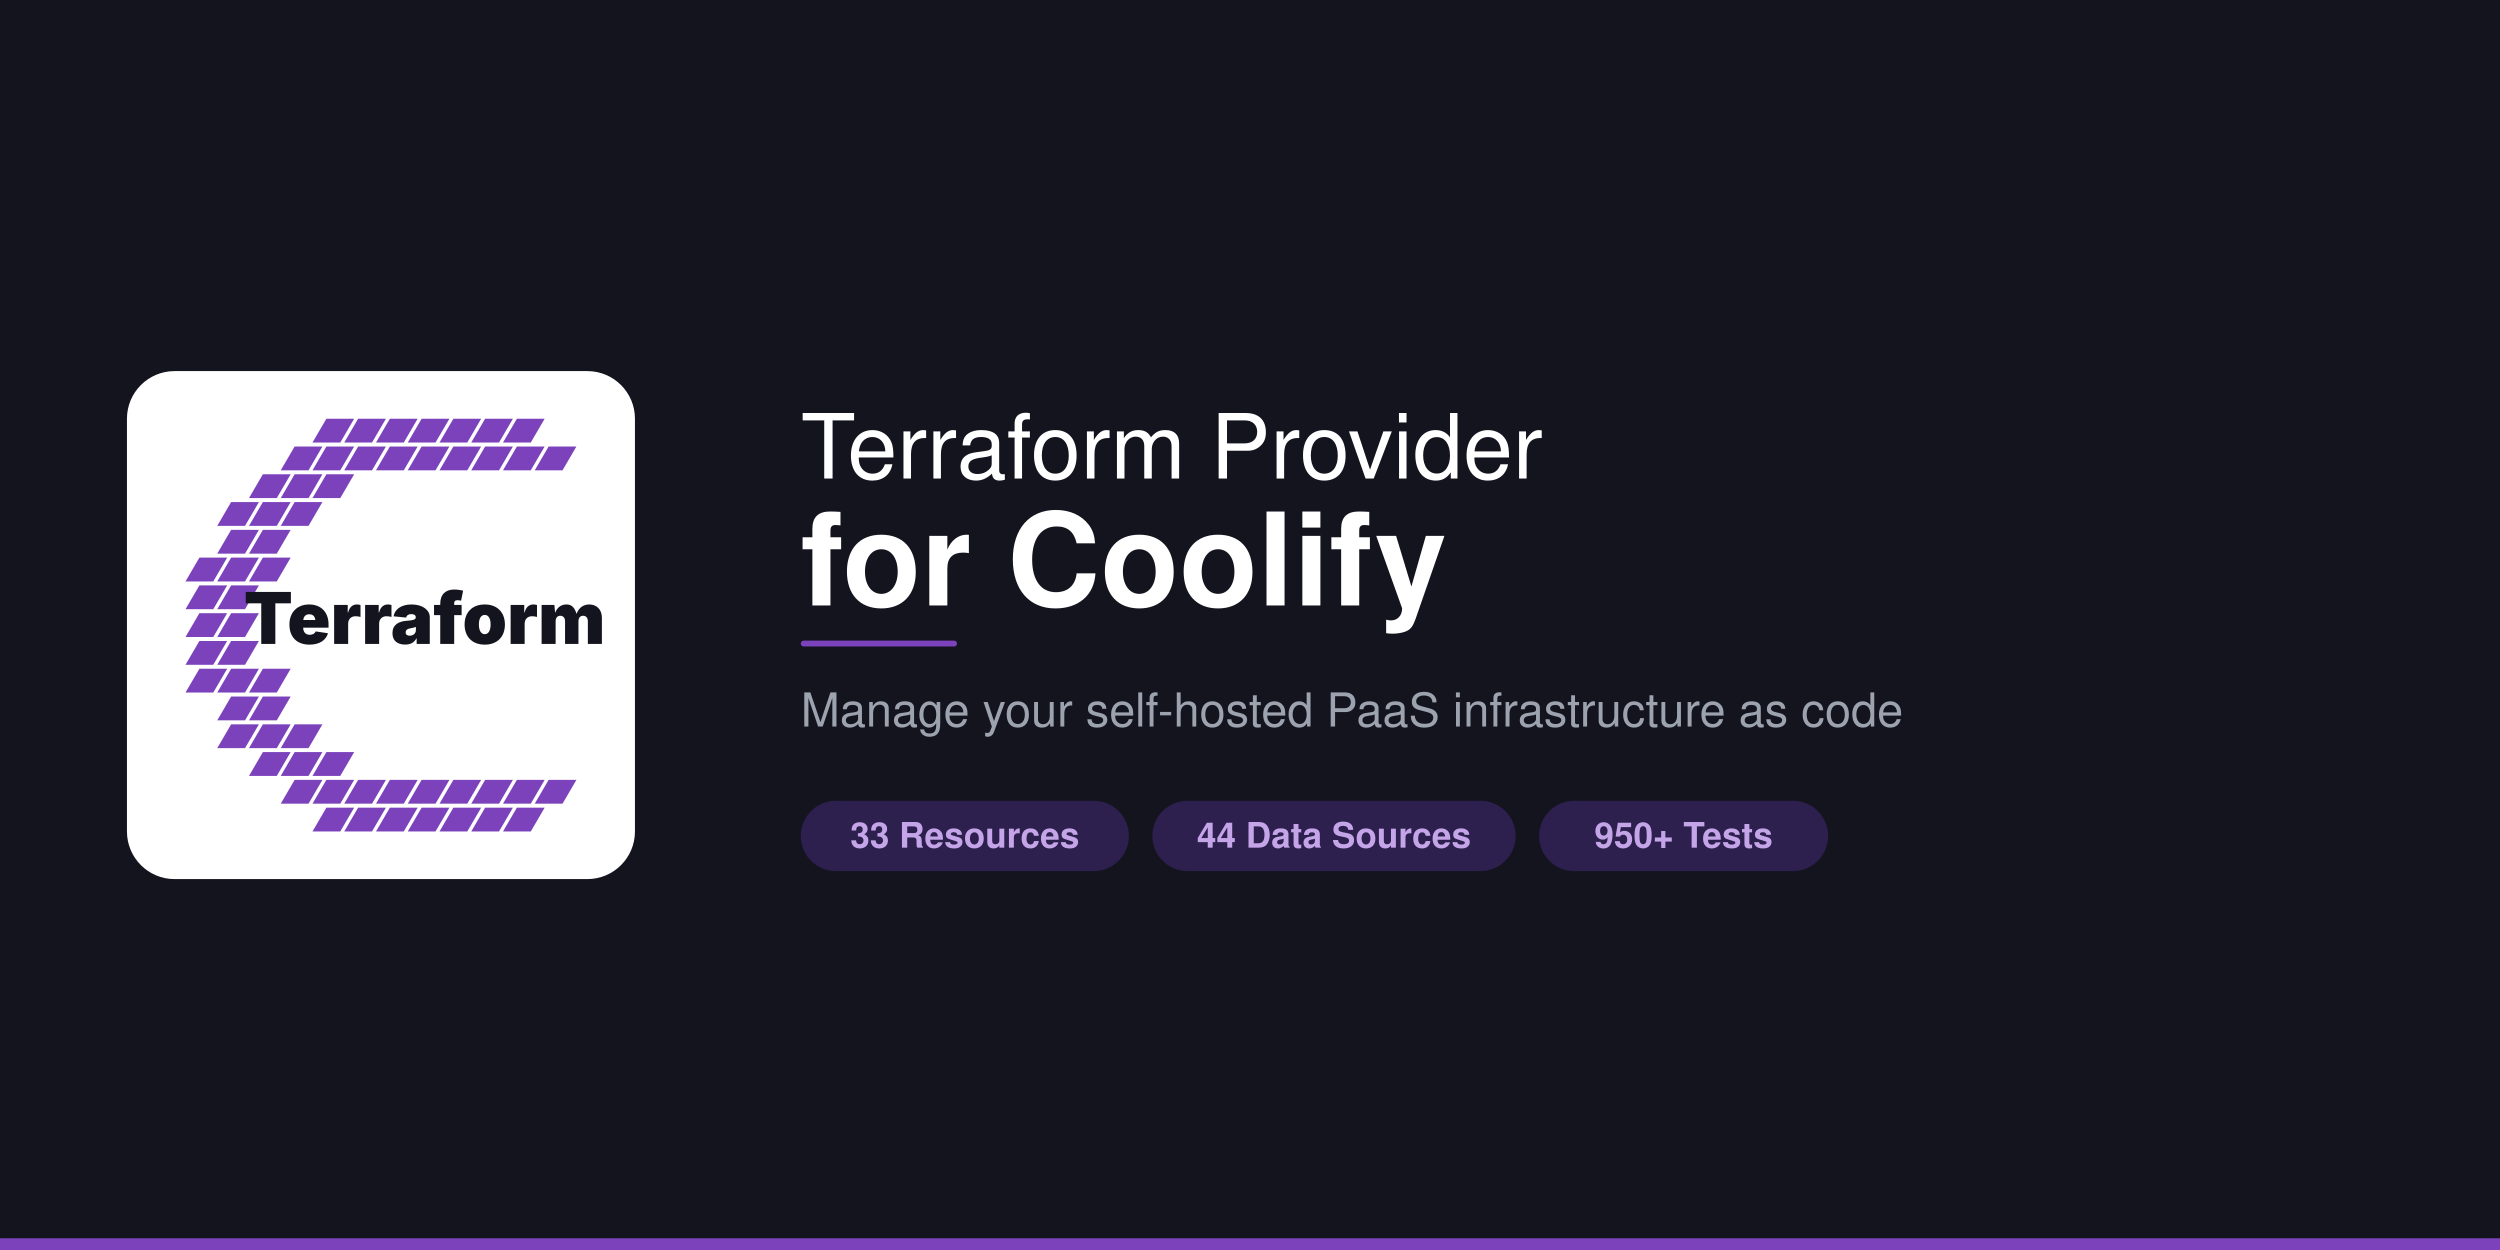
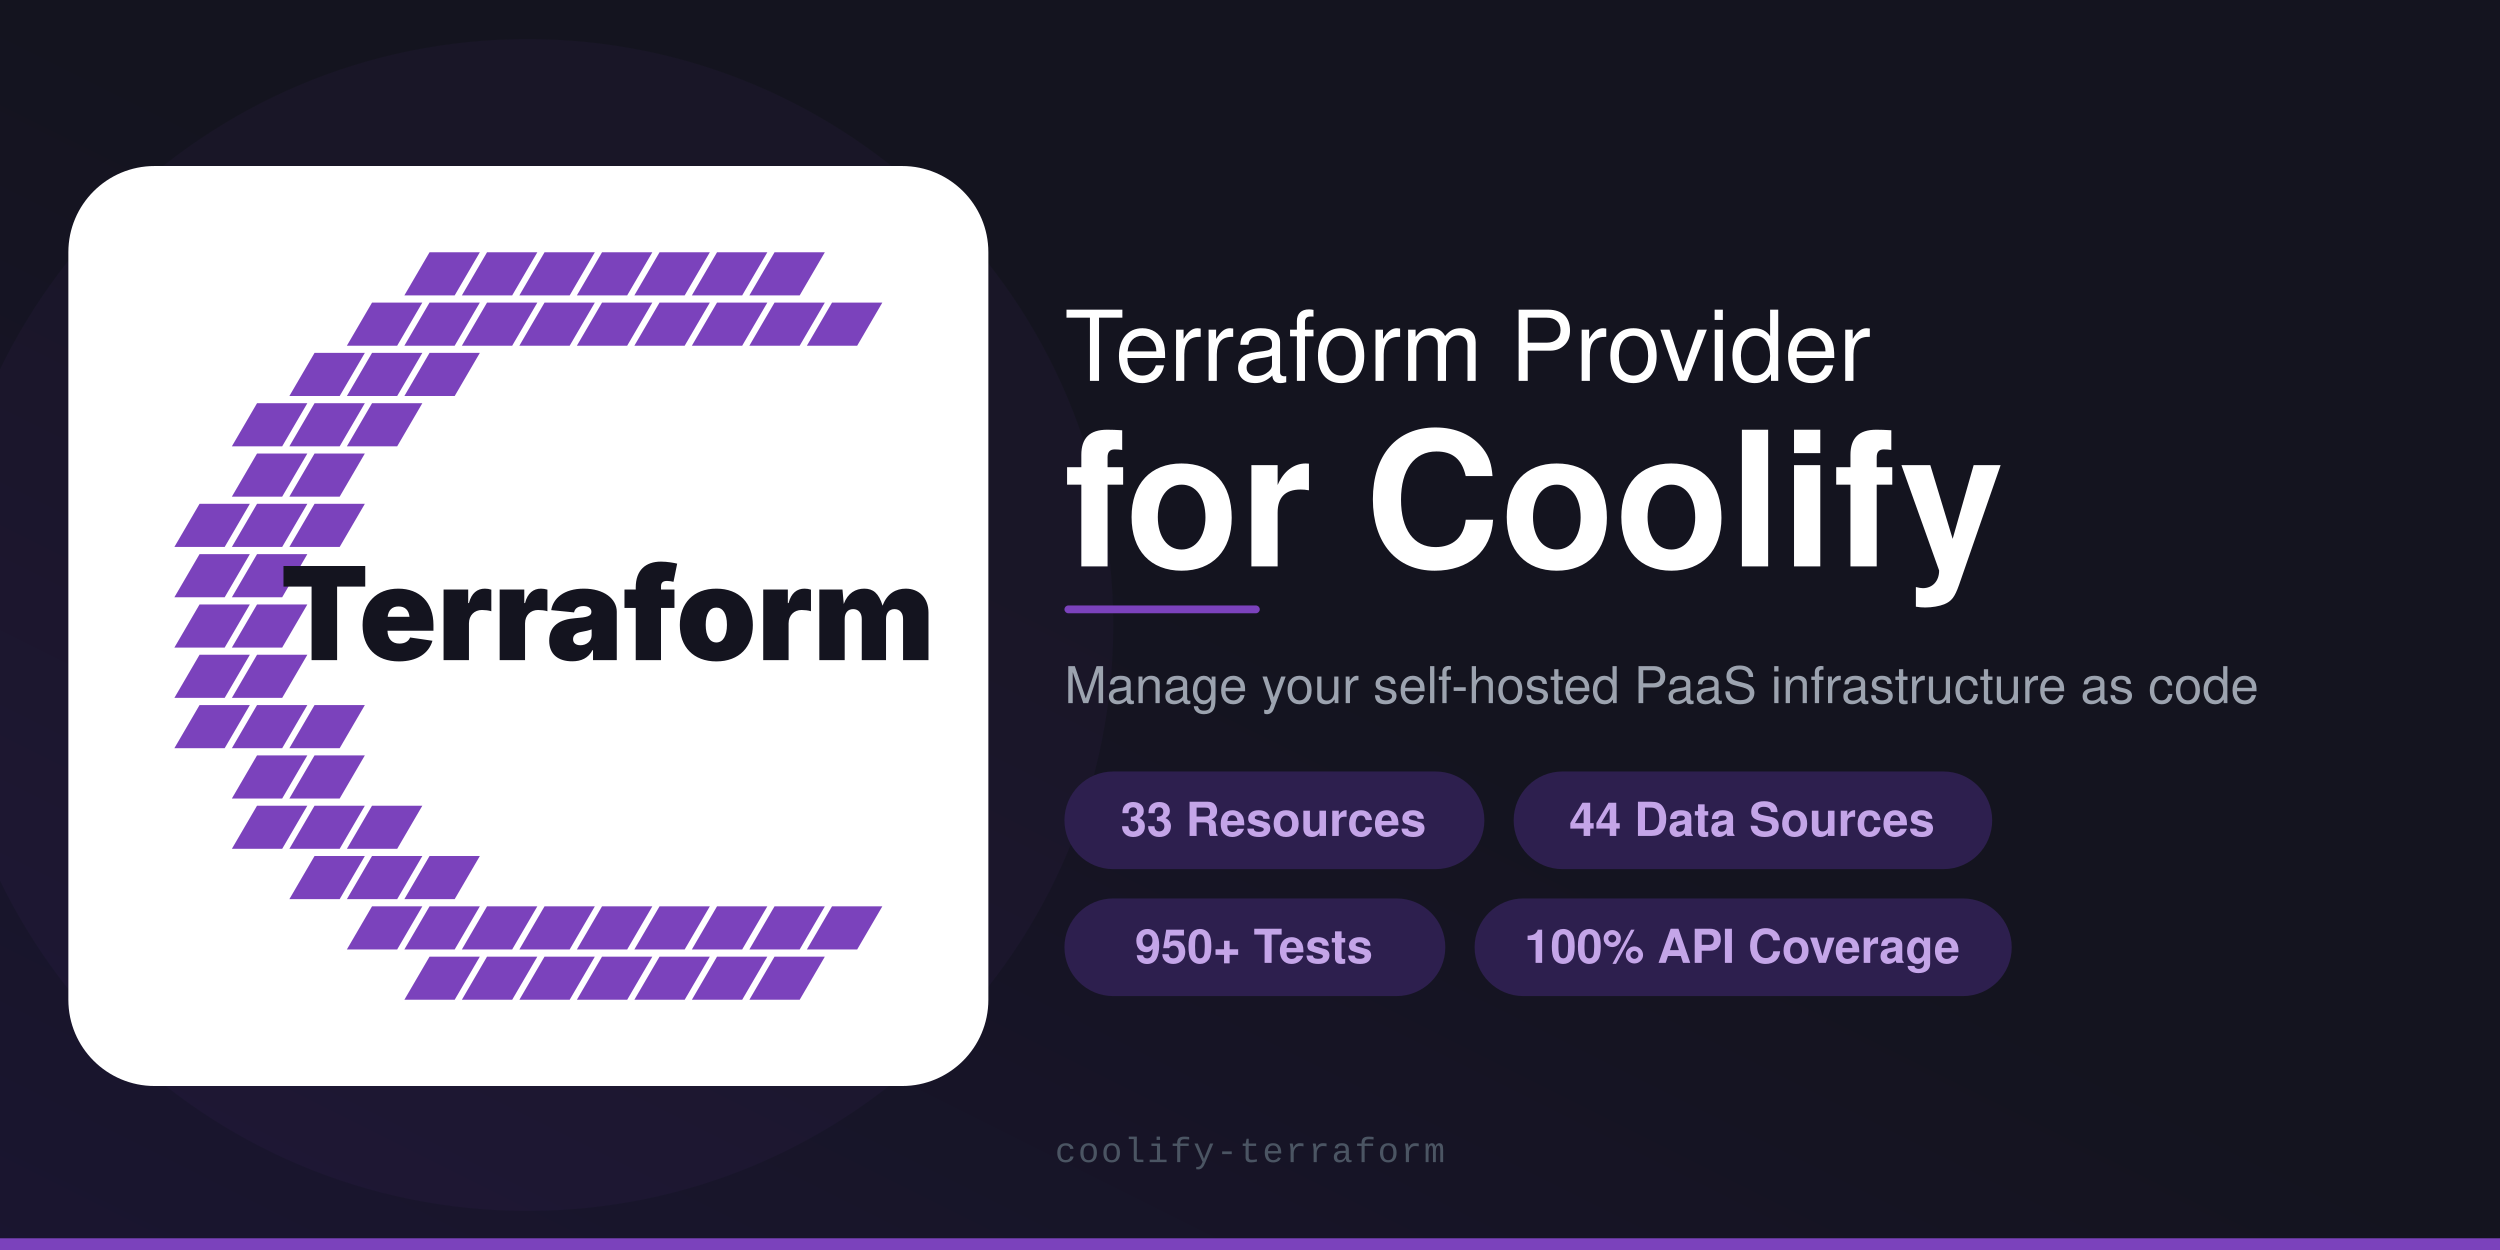
<svg xmlns="http://www.w3.org/2000/svg" viewBox="0 0 1280 640">
-   <rect width="1280" height="640" fill="#14141F" />
+   <defs>
+     <linearGradient id="bg" x1="0" y1="1" x2="1" y2="0">
+       <stop offset="0%" stop-color="#1a1530" />
+       <stop offset="50%" stop-color="#14141F" />
+       <stop offset="100%" stop-color="#14141F" />
+     </linearGradient>
+   </defs>
+   <rect width="1280" height="640" fill="url(#bg)" />
+   <circle cx="270" cy="320" r="300" fill="#7B42BC" opacity="0.05" />
  <rect x="0" y="634" width="1280" height="6" fill="#7B42BC" />
-   <g transform="translate(65, 190) scale(0.508)">
+   <g transform="translate(35, 85) scale(0.92)">
    <rect width="512" height="512" rx="48" fill="#FFFFFF" />
    <polygon points="187,72 215,72 229,48 201,48" fill="#7B42BC" />
    <polygon points="219,72 247,72 261,48 233,48" fill="#7B42BC" />
    <polygon points="251,72 279,72 293,48 265,48" fill="#7B42BC" />
    <polygon points="283,72 311,72 325,48 297,48" fill="#7B42BC" />
    <polygon points="315,72 343,72 357,48 329,48" fill="#7B42BC" />
    <polygon points="347,72 375,72 389,48 361,48" fill="#7B42BC" />
    <polygon points="379,72 407,72 421,48 393,48" fill="#7B42BC" />
    <polygon points="155,100 183,100 197,76 169,76" fill="#7B42BC" />
    <polygon points="187,100 215,100 229,76 201,76" fill="#7B42BC" />
    <polygon points="219,100 247,100 261,76 233,76" fill="#7B42BC" />
    <polygon points="251,100 279,100 293,76 265,76" fill="#7B42BC" />
    <polygon points="283,100 311,100 325,76 297,76" fill="#7B42BC" />
    <polygon points="315,100 343,100 357,76 329,76" fill="#7B42BC" />
    <polygon points="347,100 375,100 389,76 361,76" fill="#7B42BC" />
    <polygon points="379,100 407,100 421,76 393,76" fill="#7B42BC" />
    <polygon points="411,100 439,100 453,76 425,76" fill="#7B42BC" />
    <polygon points="123,128 151,128 165,104 137,104" fill="#7B42BC" />
    <polygon points="155,128 183,128 197,104 169,104" fill="#7B42BC" />
    <polygon points="187,128 215,128 229,104 201,104" fill="#7B42BC" />
    <polygon points="91,156 119,156 133,132 105,132" fill="#7B42BC" />
    <polygon points="123,156 151,156 165,132 137,132" fill="#7B42BC" />
    <polygon points="155,156 183,156 197,132 169,132" fill="#7B42BC" />
    <polygon points="91,184 119,184 133,160 105,160" fill="#7B42BC" />
    <polygon points="123,184 151,184 165,160 137,160" fill="#7B42BC" />
    <polygon points="59,212 87,212 101,188 73,188" fill="#7B42BC" />
    <polygon points="91,212 119,212 133,188 105,188" fill="#7B42BC" />
    <polygon points="123,212 151,212 165,188 137,188" fill="#7B42BC" />
    <polygon points="59,240 87,240 101,216 73,216" fill="#7B42BC" />
    <polygon points="91,240 119,240 133,216 105,216" fill="#7B42BC" />
    <polygon points="59,268 87,268 101,244 73,244" fill="#7B42BC" />
    <polygon points="91,268 119,268 133,244 105,244" fill="#7B42BC" />
    <polygon points="59,296 87,296 101,272 73,272" fill="#7B42BC" />
    <polygon points="91,296 119,296 133,272 105,272" fill="#7B42BC" />
    <polygon points="59,324 87,324 101,300 73,300" fill="#7B42BC" />
    <polygon points="91,324 119,324 133,300 105,300" fill="#7B42BC" />
    <polygon points="123,324 151,324 165,300 137,300" fill="#7B42BC" />
    <polygon points="91,352 119,352 133,328 105,328" fill="#7B42BC" />
    <polygon points="123,352 151,352 165,328 137,328" fill="#7B42BC" />
    <polygon points="91,380 119,380 133,356 105,356" fill="#7B42BC" />
    <polygon points="123,380 151,380 165,356 137,356" fill="#7B42BC" />
    <polygon points="155,380 183,380 197,356 169,356" fill="#7B42BC" />
    <polygon points="123,408 151,408 165,384 137,384" fill="#7B42BC" />
    <polygon points="155,408 183,408 197,384 169,384" fill="#7B42BC" />
    <polygon points="187,408 215,408 229,384 201,384" fill="#7B42BC" />
    <polygon points="155,436 183,436 197,412 169,412" fill="#7B42BC" />
    <polygon points="187,436 215,436 229,412 201,412" fill="#7B42BC" />
    <polygon points="219,436 247,436 261,412 233,412" fill="#7B42BC" />
    <polygon points="251,436 279,436 293,412 265,412" fill="#7B42BC" />
    <polygon points="283,436 311,436 325,412 297,412" fill="#7B42BC" />
    <polygon points="315,436 343,436 357,412 329,412" fill="#7B42BC" />
    <polygon points="347,436 375,436 389,412 361,412" fill="#7B42BC" />
    <polygon points="379,436 407,436 421,412 393,412" fill="#7B42BC" />
    <polygon points="411,436 439,436 453,412 425,412" fill="#7B42BC" />
    <polygon points="187,464 215,464 229,440 201,440" fill="#7B42BC" />
    <polygon points="219,464 247,464 261,440 233,440" fill="#7B42BC" />
    <polygon points="251,464 279,464 293,440 265,440" fill="#7B42BC" />
    <polygon points="283,464 311,464 325,440 297,440" fill="#7B42BC" />
    <polygon points="315,464 343,464 357,440 329,440" fill="#7B42BC" />
    <polygon points="347,464 375,464 389,440 361,440" fill="#7B42BC" />
    <polygon points="379,464 407,464 421,440 393,440" fill="#7B42BC" />
    <text x="300" y="275" text-anchor="middle" font-family="Inter, -apple-system, BlinkMacSystemFont, 'Segoe UI', Roboto, Helvetica, Arial, sans-serif" font-size="72" font-weight="900" letter-spacing="0" fill="#14141F">Terraform</text>
  </g>
-   <text x="410" y="245" font-family="-apple-system, 'Helvetica Neue', Helvetica, Arial, sans-serif" font-size="46" font-weight="500" fill="#FFFFFF">Terraform Provider</text>
-   <text x="410" y="310" font-family="-apple-system, 'Helvetica Neue', Helvetica, Arial, sans-serif" font-size="66" font-weight="700" fill="#FFFFFF">for Coolify</text>
-   <rect x="410" y="328" width="80" height="3" rx="1.5" fill="#7B42BC" />
-   <text x="410" y="372" font-family="-apple-system, 'Helvetica Neue', Helvetica, Arial, sans-serif" font-size="24" fill="#9CA3AF">Manage your self-hosted PaaS infrastructure as code</text>
-   <rect x="410" y="410" width="168" height="36" rx="18" fill="#2D1F4E" />
-   <text x="494" y="434" text-anchor="middle" font-family="-apple-system, 'Helvetica Neue', Helvetica, Arial, sans-serif" font-size="18" font-weight="600" fill="#C4A5E8">33 Resources</text>
-   <rect x="590" y="410" width="186" height="36" rx="18" fill="#2D1F4E" />
-   <text x="683" y="434" text-anchor="middle" font-family="-apple-system, 'Helvetica Neue', Helvetica, Arial, sans-serif" font-size="18" font-weight="600" fill="#C4A5E8">44 Data Sources</text>
-   <rect x="788" y="410" width="148" height="36" rx="18" fill="#2D1F4E" />
-   <text x="862" y="434" text-anchor="middle" font-family="-apple-system, 'Helvetica Neue', Helvetica, Arial, sans-serif" font-size="18" font-weight="600" fill="#C4A5E8">950+ Tests</text>
+   <text x="545" y="195" font-family="-apple-system, 'Helvetica Neue', Helvetica, Arial, sans-serif" font-size="50" font-weight="500" fill="#FFFFFF">Terraform Provider</text>
+   <text x="545" y="290" font-family="-apple-system, 'Helvetica Neue', Helvetica, Arial, sans-serif" font-size="96" font-weight="700" fill="#FFFFFF">for Coolify</text>
+   <rect x="545" y="310" width="100" height="4" rx="2" fill="#7B42BC" />
+   <text x="545" y="360" font-family="-apple-system, 'Helvetica Neue', Helvetica, Arial, sans-serif" font-size="26" fill="#9CA3AF">Manage your self-hosted PaaS infrastructure as code</text>
+   <rect x="545" y="395" width="215" height="50" rx="25" fill="#2D1F4E" />
+   <text x="652" y="428" text-anchor="middle" font-family="-apple-system, 'Helvetica Neue', Helvetica, Arial, sans-serif" font-size="24" font-weight="600" fill="#C4A5E8">33 Resources</text>
+   <rect x="775" y="395" width="245" height="50" rx="25" fill="#2D1F4E" />
+   <text x="897" y="428" text-anchor="middle" font-family="-apple-system, 'Helvetica Neue', Helvetica, Arial, sans-serif" font-size="24" font-weight="600" fill="#C4A5E8">44 Data Sources</text>
+   <rect x="545" y="460" width="195" height="50" rx="25" fill="#2D1F4E" />
+   <text x="642" y="493" text-anchor="middle" font-family="-apple-system, 'Helvetica Neue', Helvetica, Arial, sans-serif" font-size="24" font-weight="600" fill="#C4A5E8">950+ Tests</text>
+   <rect x="755" y="460" width="275" height="50" rx="25" fill="#2D1F4E" />
+   <text x="892" y="493" text-anchor="middle" font-family="-apple-system, 'Helvetica Neue', Helvetica, Arial, sans-serif" font-size="24" font-weight="600" fill="#C4A5E8">100% API Coverage</text>
+   <text x="640" y="595" text-anchor="middle" font-family="'SF Mono', 'Fira Code', 'Courier New', monospace" font-size="18" fill="#4B5563" letter-spacing="1">coolify-terraform</text>
</svg>
